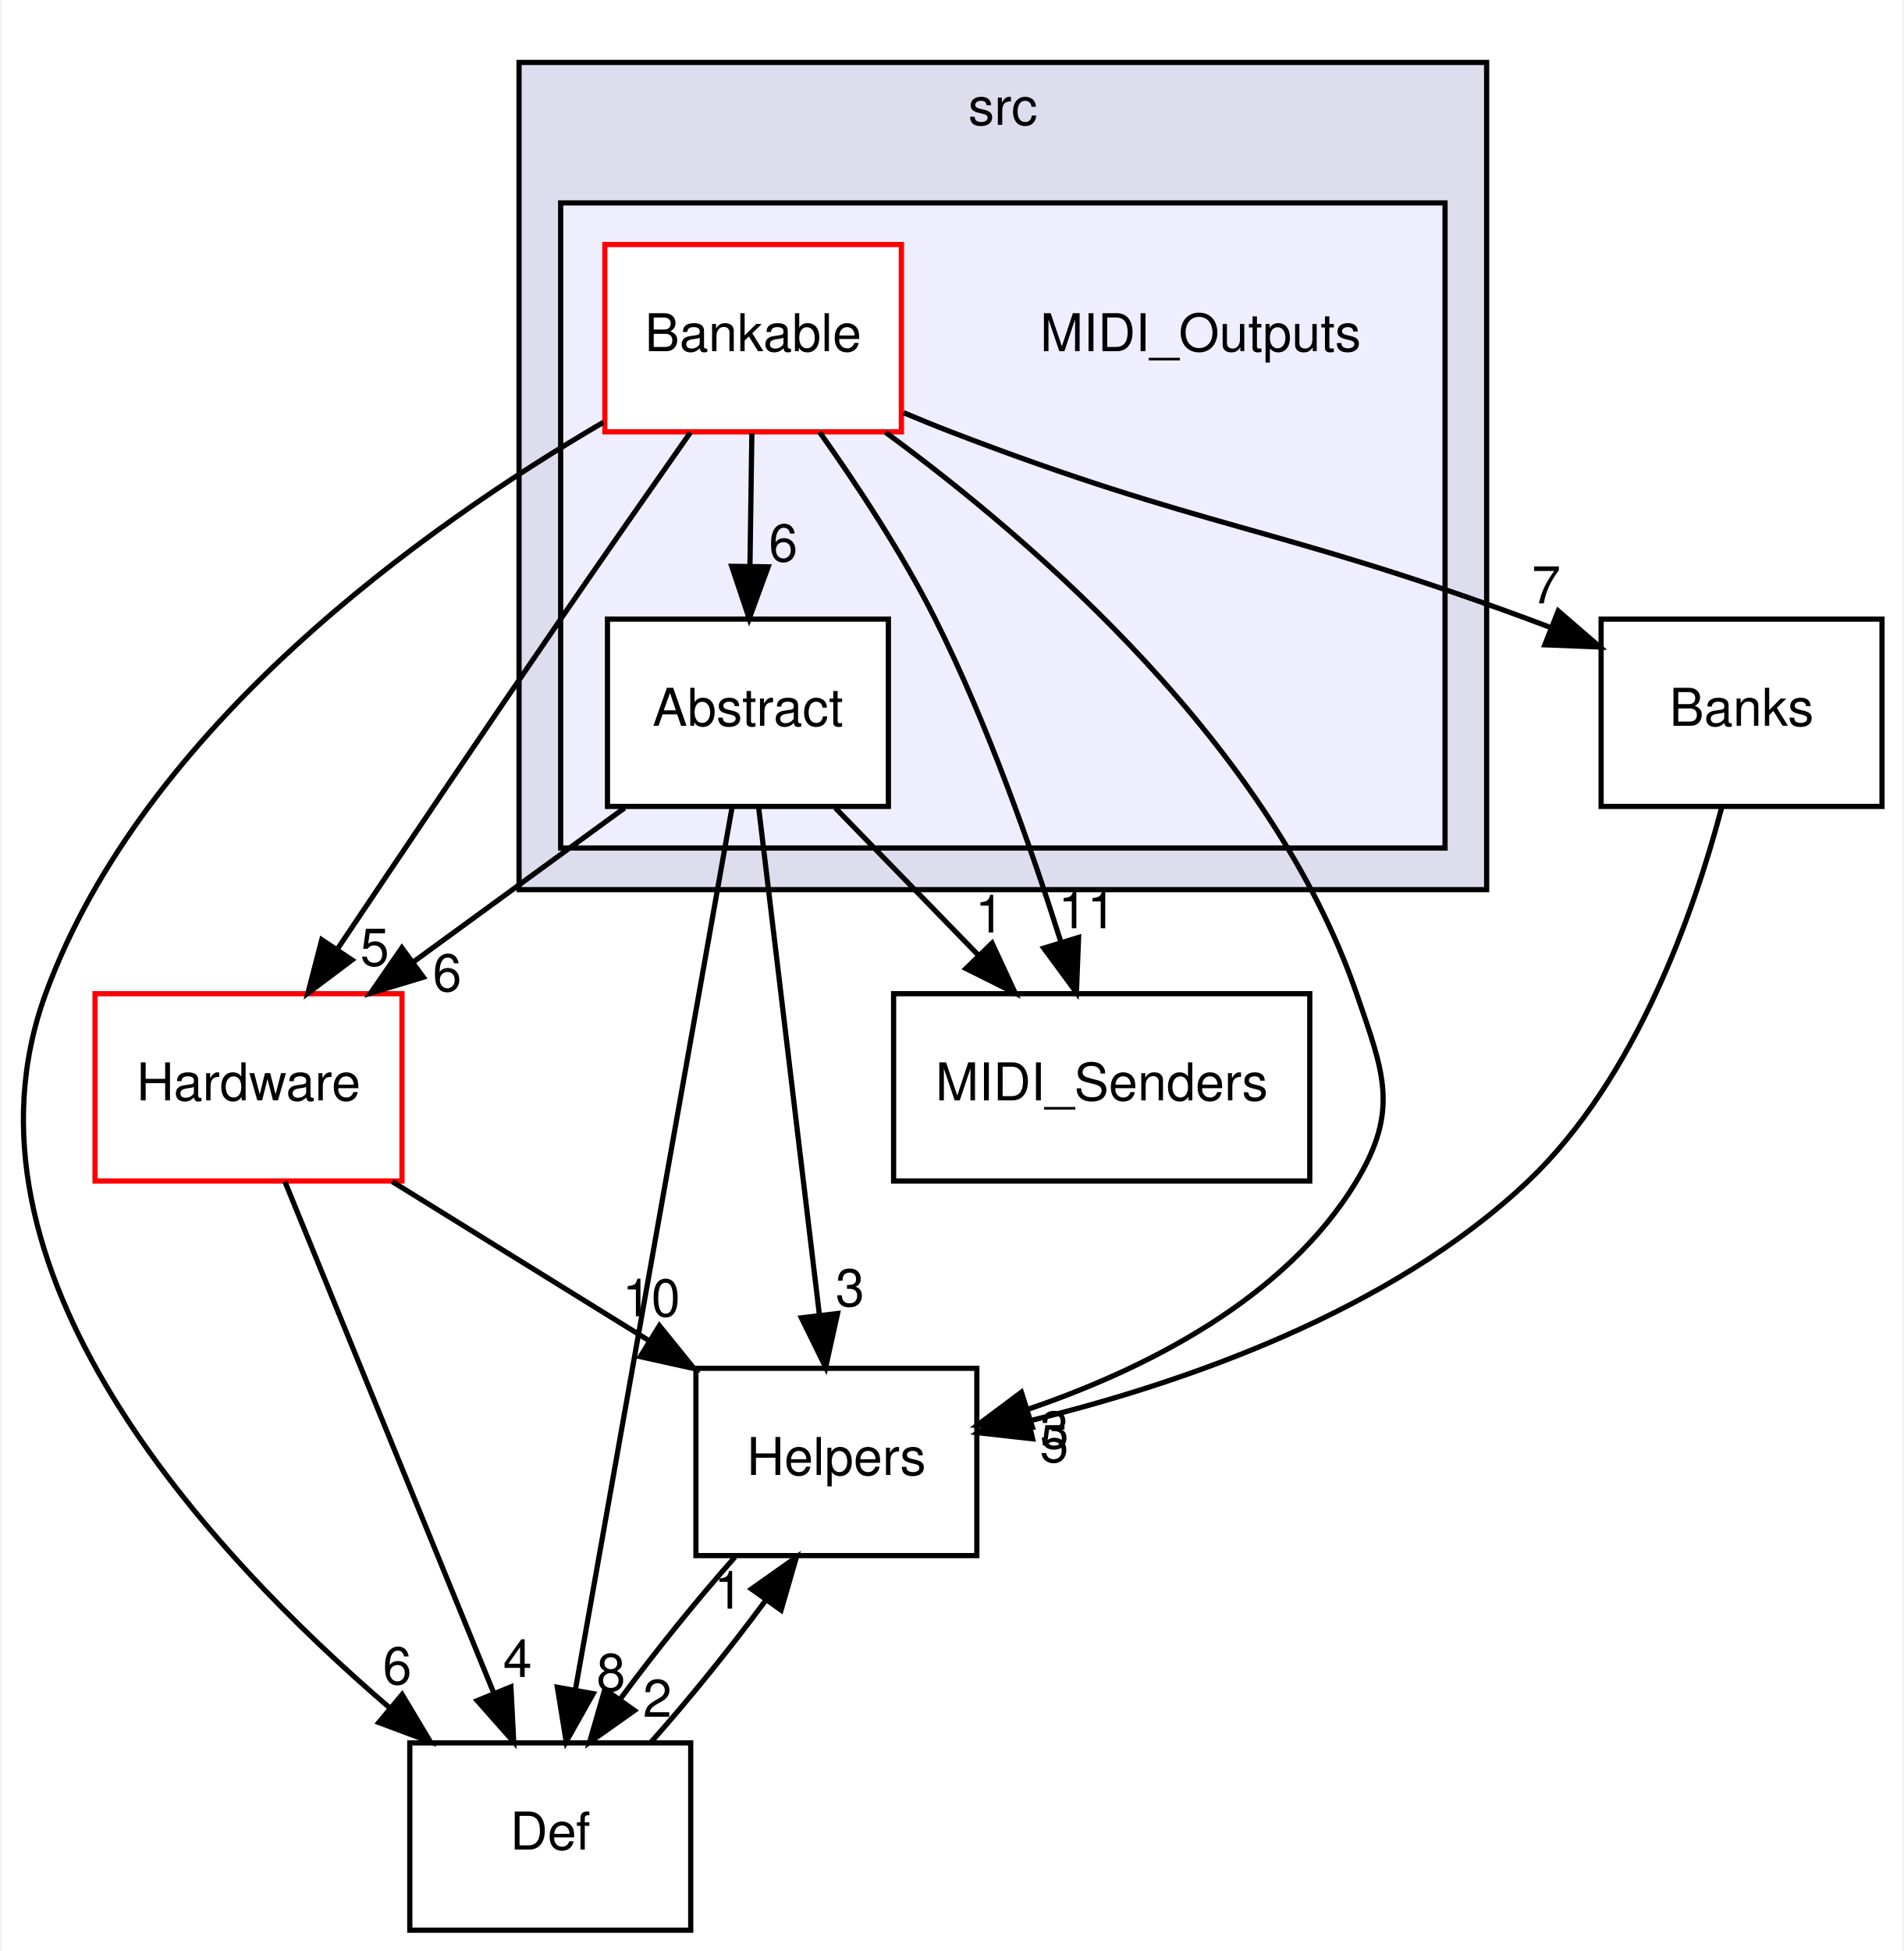
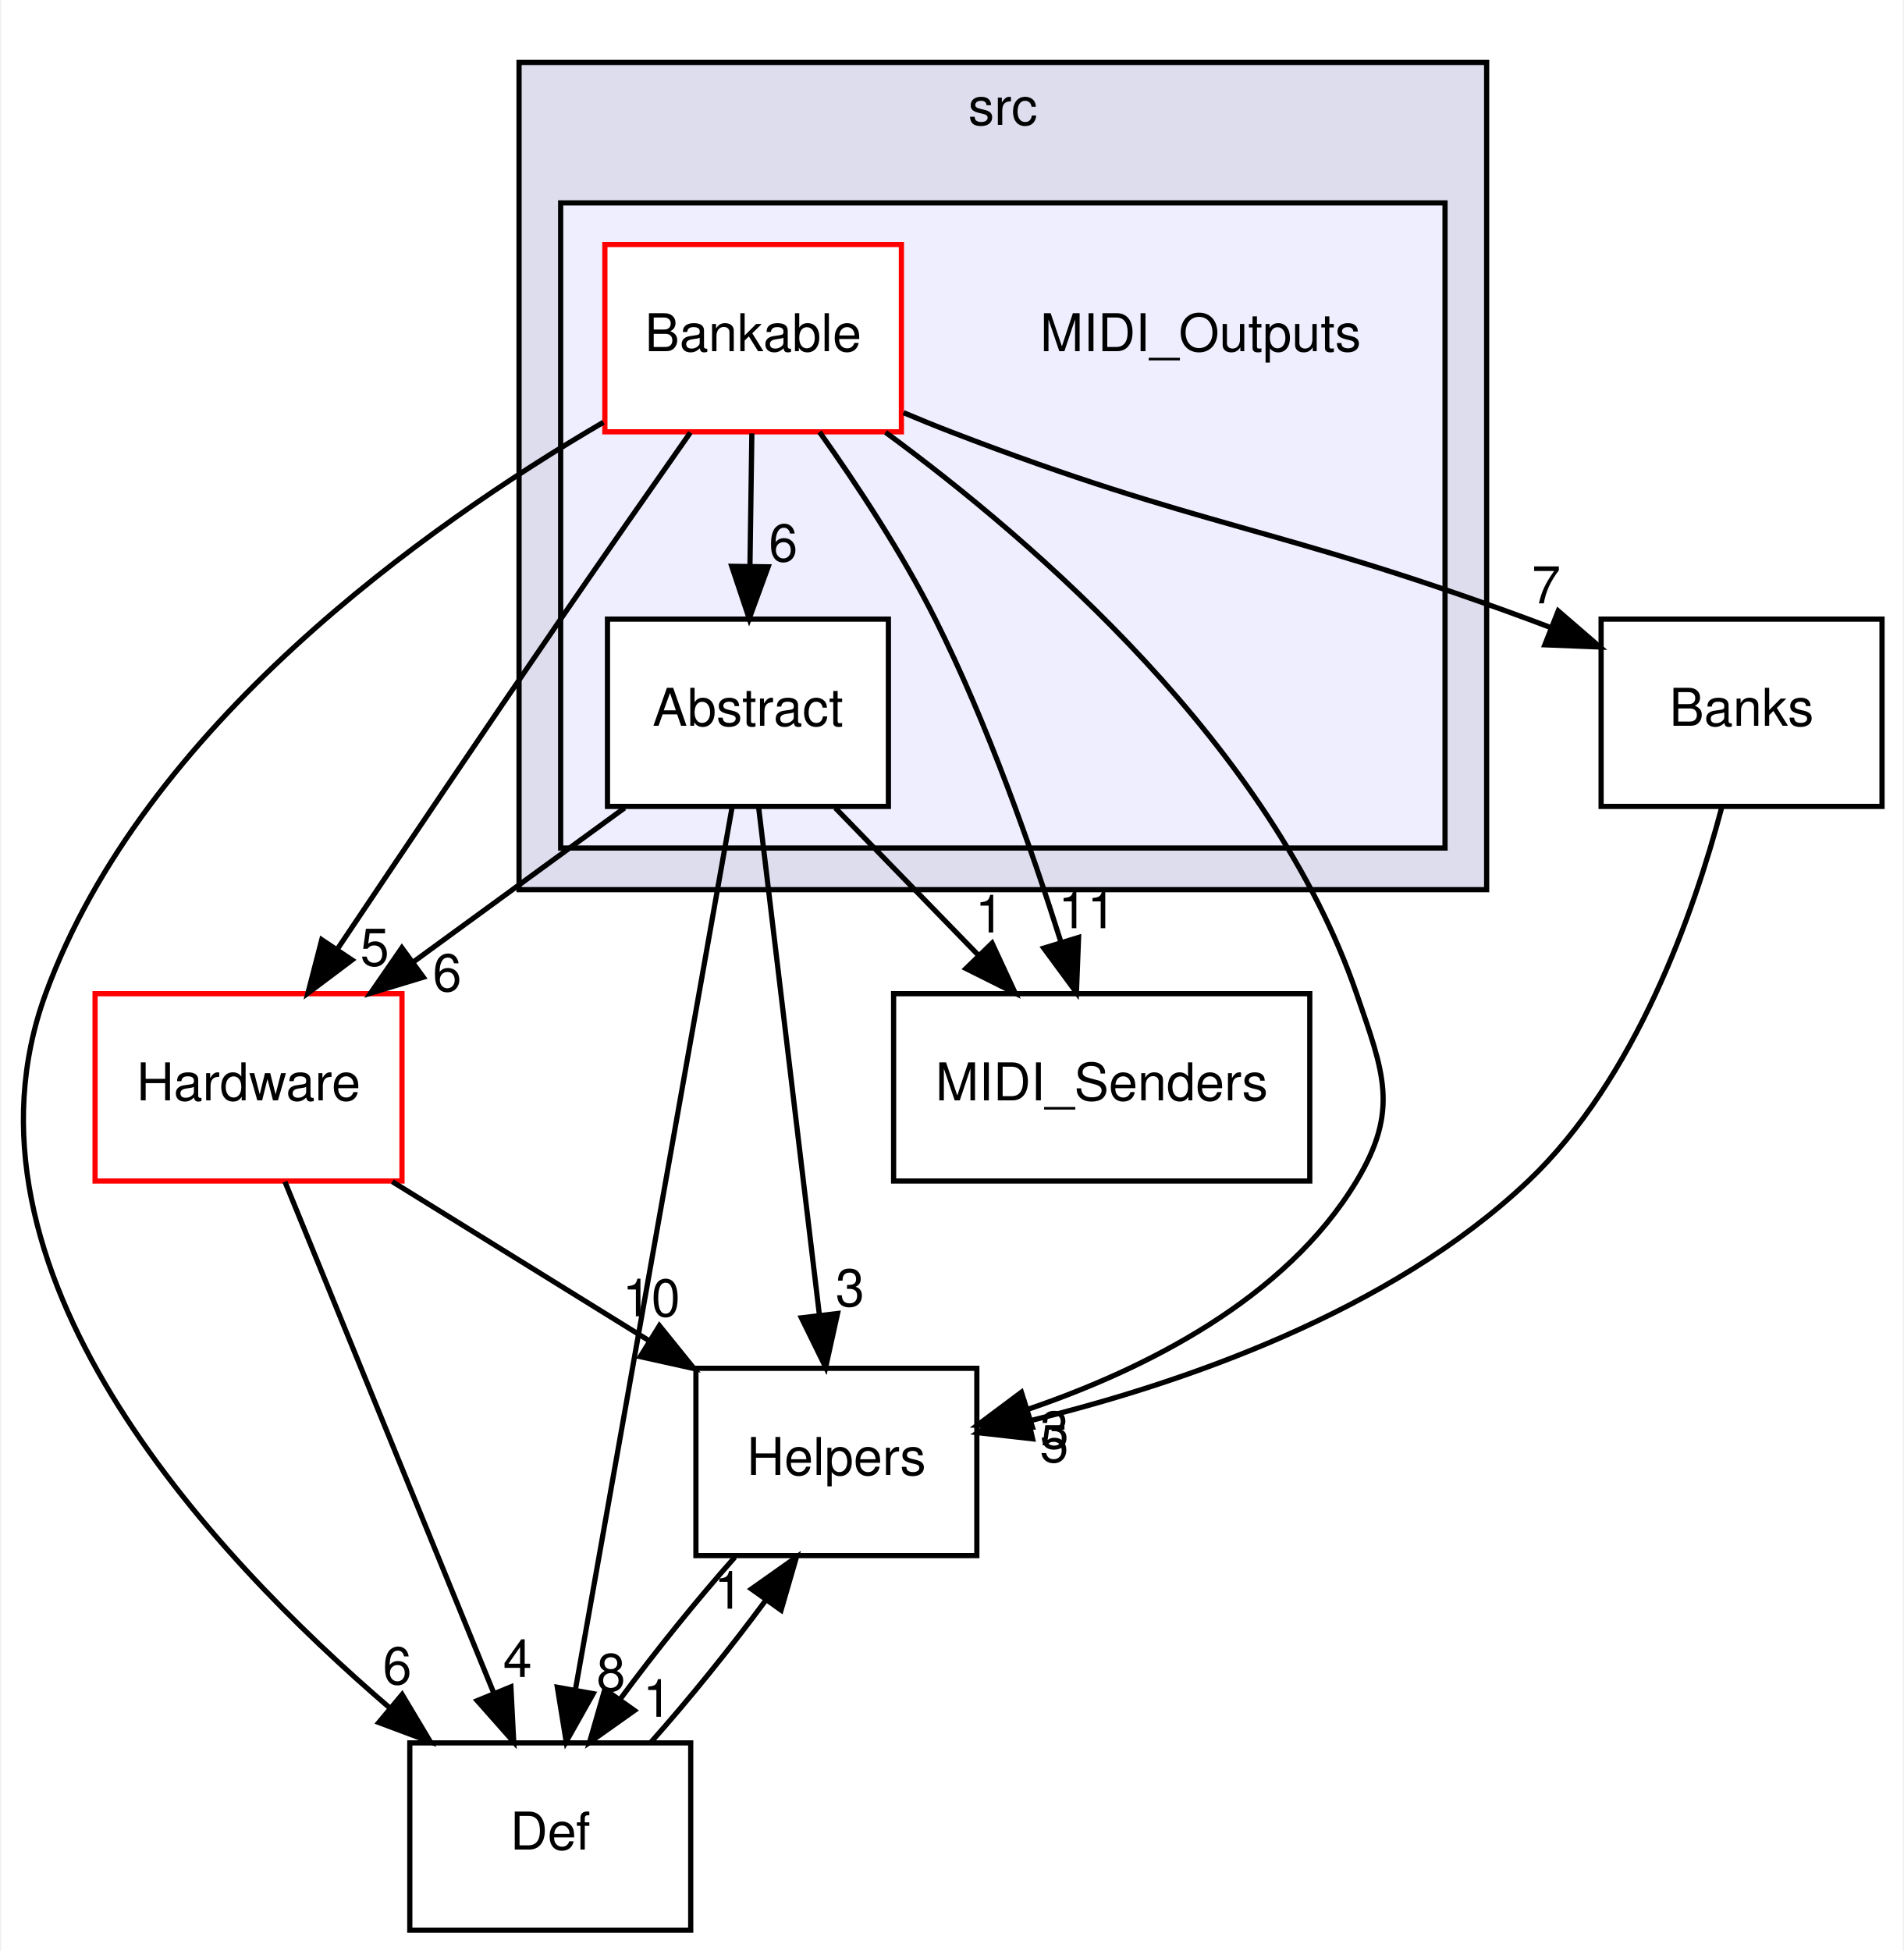
<svg xmlns="http://www.w3.org/2000/svg" xmlns:xlink="http://www.w3.org/1999/xlink" width="366pt" height="375pt" viewBox="0.00 0.00 365.54 375.00">
  <g id="graph0" class="graph" transform="scale(1 1) rotate(0) translate(4 371)">
    <polygon fill="white" stroke="none" points="-4,4 -4,-371 361.544,-371 361.544,4 -4,4" />
    <g id="clust1" class="cluster">
      <g id="a_clust1">
        <a xlink:href="dir_68267d1309a1af8e8297ef4c3efbcdba.html" target="_top" xlink:title="src">
          <polygon fill="#ddddee" stroke="black" points="95.544,-200 95.544,-359 281.544,-359 281.544,-200 95.544,-200" />
          <text text-anchor="middle" x="188.544" y="-347" font-family="Helvetica,sans-Serif" font-size="10.00">src</text>
        </a>
      </g>
    </g>
    <g id="clust2" class="cluster">
      <g id="a_clust2">
        <a xlink:href="dir_2203ff04ab105d4802e644d41d784e20.html" target="_top">
          <polygon fill="#eeeeff" stroke="black" points="103.544,-208 103.544,-332 273.544,-332 273.544,-208 103.544,-208" />
        </a>
      </g>
    </g>
    <g id="node1" class="node">
      <text text-anchor="middle" x="226.544" y="-303.5" font-family="Helvetica,sans-Serif" font-size="10.00">MIDI_Outputs</text>
    </g>
    <g id="node2" class="node">
      <g id="a_node2">
        <a xlink:href="dir_4c1305a51ad6ea1ac7063bb4084ac14b.html" target="_top" xlink:title="Abstract">
          <polygon fill="white" stroke="black" points="166.544,-252 112.544,-252 112.544,-216 166.544,-216 166.544,-252" />
          <text text-anchor="middle" x="139.544" y="-231.5" font-family="Helvetica,sans-Serif" font-size="10.00">Abstract</text>
        </a>
      </g>
    </g>
    <g id="node4" class="node">
      <g id="a_node4">
        <a xlink:href="dir_bba0a06b7c5bf1521d83c5188eb207fb.html" target="_top" xlink:title="Helpers">
          <polygon fill="none" stroke="black" points="183.544,-108 129.544,-108 129.544,-72 183.544,-72 183.544,-108" />
          <text text-anchor="middle" x="156.544" y="-87.5" font-family="Helvetica,sans-Serif" font-size="10.00">Helpers</text>
        </a>
      </g>
    </g>
    <g id="edge1" class="edge">
      <path fill="none" stroke="black" d="M141.594,-215.871C144.492,-191.67 149.814,-147.211 153.264,-118.393" />
      <polygon fill="black" stroke="black" points="156.772,-118.534 154.486,-108.189 149.822,-117.702 156.772,-118.534" />
      <g id="a_edge1-headlabel">
        <a xlink:href="dir_000023_000003.html" target="_top" xlink:title="3">
          <text text-anchor="middle" x="159.164" y="-119.941" font-family="Helvetica,sans-Serif" font-size="10.00">3</text>
        </a>
      </g>
    </g>
    <g id="node5" class="node">
      <g id="a_node5">
        <a xlink:href="dir_f5601f71f9b8dfdd9adc4acfaf93276a.html" target="_top" xlink:title="MIDI_Senders">
          <polygon fill="none" stroke="black" points="247.544,-180 167.544,-180 167.544,-144 247.544,-144 247.544,-180" />
          <text text-anchor="middle" x="207.544" y="-159.5" font-family="Helvetica,sans-Serif" font-size="10.00">MIDI_Senders</text>
        </a>
      </g>
    </g>
    <g id="edge2" class="edge">
      <path fill="none" stroke="black" d="M156.353,-215.697C164.67,-207.135 174.849,-196.656 183.934,-187.304" />
      <polygon fill="black" stroke="black" points="186.471,-189.716 190.928,-180.104 181.45,-184.838 186.471,-189.716" />
      <g id="a_edge2-headlabel">
        <a xlink:href="dir_000023_000011.html" target="_top" xlink:title="1">
          <text text-anchor="middle" x="186.003" y="-191.773" font-family="Helvetica,sans-Serif" font-size="10.00">1</text>
        </a>
      </g>
    </g>
    <g id="node6" class="node">
      <g id="a_node6">
        <a xlink:href="dir_c90f87021e89d05236fc514cb49c4dcf.html" target="_top" xlink:title="Def">
          <polygon fill="none" stroke="black" points="128.544,-36 74.544,-36 74.544,-0 128.544,-0 128.544,-36" />
          <text text-anchor="middle" x="101.544" y="-15.5" font-family="Helvetica,sans-Serif" font-size="10.00">Def</text>
        </a>
      </g>
    </g>
    <g id="edge3" class="edge">
      <path fill="none" stroke="black" d="M136.498,-215.849C129.911,-178.753 114.295,-90.81 106.356,-46.103" />
      <polygon fill="black" stroke="black" points="109.798,-45.467 104.604,-36.233 102.906,-46.69 109.798,-45.467" />
      <g id="a_edge3-headlabel">
        <a xlink:href="dir_000023_000014.html" target="_top" xlink:title="8">
          <text text-anchor="middle" x="113.222" y="-46.009" font-family="Helvetica,sans-Serif" font-size="10.00">8</text>
        </a>
      </g>
    </g>
    <g id="node7" class="node">
      <g id="a_node7">
        <a xlink:href="dir_392e5fed41b2de721750e308647dcb9c.html" target="_top" xlink:title="Hardware">
          <polygon fill="white" stroke="red" points="73.044,-180 14.044,-180 14.044,-144 73.044,-144 73.044,-180" />
          <text text-anchor="middle" x="43.544" y="-159.5" font-family="Helvetica,sans-Serif" font-size="10.00">Hardware</text>
        </a>
      </g>
    </g>
    <g id="edge4" class="edge">
      <path fill="none" stroke="black" d="M115.813,-215.697C103.607,-206.796 88.558,-195.823 75.359,-186.199" />
      <polygon fill="black" stroke="black" points="77.143,-183.168 67.001,-180.104 73.019,-188.824 77.143,-183.168" />
      <g id="a_edge4-headlabel">
        <a xlink:href="dir_000023_000001.html" target="_top" xlink:title="6">
          <text text-anchor="middle" x="81.721" y="-180.492" font-family="Helvetica,sans-Serif" font-size="10.00">6</text>
        </a>
      </g>
    </g>
    <g id="node3" class="node">
      <g id="a_node3">
        <a xlink:href="dir_44ddf4232b360beb1a0694523e04aed4.html" target="_top" xlink:title="Bankable">
          <polygon fill="white" stroke="red" points="169.044,-324 112.044,-324 112.044,-288 169.044,-288 169.044,-324" />
          <text text-anchor="middle" x="140.544" y="-303.5" font-family="Helvetica,sans-Serif" font-size="10.00">Bankable</text>
        </a>
      </g>
    </g>
    <g id="edge6" class="edge">
      <path fill="none" stroke="black" d="M140.297,-287.697C140.186,-279.983 140.054,-270.712 139.931,-262.112" />
      <polygon fill="black" stroke="black" points="143.431,-262.053 139.788,-252.104 136.431,-262.153 143.431,-262.053" />
      <g id="a_edge6-headlabel">
        <a xlink:href="dir_000010_000023.html" target="_top" xlink:title="6">
          <text text-anchor="middle" x="146.321" y="-263.107" font-family="Helvetica,sans-Serif" font-size="10.00">6</text>
        </a>
      </g>
    </g>
    <g id="edge7" class="edge">
      <path fill="none" stroke="black" d="M166.003,-287.9C194.953,-266.643 240.306,-227.326 256.544,-180 261.736,-164.866 264.793,-157.709 256.544,-144 242.865,-121.269 215.798,-107.772 193.27,-100.092" />
      <polygon fill="black" stroke="black" points="194.215,-96.721 183.625,-97.054 192.111,-103.397 194.215,-96.721" />
      <g id="a_edge7-headlabel">
        <a xlink:href="dir_000010_000003.html" target="_top" xlink:title="3">
          <text text-anchor="middle" x="198.496" y="-92.593" font-family="Helvetica,sans-Serif" font-size="10.00">3</text>
        </a>
      </g>
    </g>
    <g id="edge8" class="edge">
      <path fill="none" stroke="black" d="M153.303,-287.965C160.472,-277.869 169.222,-264.619 175.544,-252 185.611,-231.903 194.062,-207.85 199.746,-189.818" />
      <polygon fill="black" stroke="black" points="203.101,-190.815 202.689,-180.229 196.409,-188.762 203.101,-190.815" />
      <g id="a_edge8-headlabel">
        <a xlink:href="dir_000010_000011.html" target="_top" xlink:title="11">
          <text text-anchor="middle" x="204.762" y="-192.585" font-family="Helvetica,sans-Serif" font-size="10.00">11</text>
        </a>
      </g>
    </g>
    <g id="edge9" class="edge">
      <path fill="none" stroke="black" d="M111.764,-289.838C77.761,-269.963 23.422,-231.487 4.544,-180 -14.777,-127.305 35.647,-72.745 70.821,-42.61" />
      <polygon fill="black" stroke="black" points="73.065,-45.296 78.503,-36.203 68.582,-39.92 73.065,-45.296" />
      <g id="a_edge9-headlabel">
        <a xlink:href="dir_000010_000014.html" target="_top" xlink:title="6">
          <text text-anchor="middle" x="72.123" y="-47.279" font-family="Helvetica,sans-Serif" font-size="10.00">6</text>
        </a>
      </g>
    </g>
    <g id="edge10" class="edge">
      <path fill="none" stroke="black" d="M128.475,-287.863C121.209,-277.509 111.797,-264.029 103.544,-252 89.001,-230.802 72.708,-206.606 60.775,-188.798" />
      <polygon fill="black" stroke="black" points="63.435,-186.481 54.964,-180.118 57.618,-190.375 63.435,-186.481" />
      <g id="a_edge10-headlabel">
        <a xlink:href="dir_000010_000001.html" target="_top" xlink:title="5">
          <text text-anchor="middle" x="67.794" y="-185.388" font-family="Helvetica,sans-Serif" font-size="10.00">5</text>
        </a>
      </g>
    </g>
    <g id="node8" class="node">
      <g id="a_node8">
        <a xlink:href="dir_96809ae32da64306a703eb7e36380126.html" target="_top" xlink:title="Banks">
          <polygon fill="none" stroke="black" points="357.544,-252 303.544,-252 303.544,-216 357.544,-216 357.544,-252" />
          <text text-anchor="middle" x="330.544" y="-231.5" font-family="Helvetica,sans-Serif" font-size="10.00">Banks</text>
        </a>
      </g>
    </g>
    <g id="edge11" class="edge">
      <path fill="none" stroke="black" d="M169.455,-291.682C172.505,-290.393 175.576,-289.141 178.544,-288 226.95,-269.384 240.885,-269.946 289.544,-252 290.944,-251.483 292.368,-250.948 293.803,-250.398" />
      <polygon fill="black" stroke="black" points="295.299,-253.571 303.316,-246.643 292.729,-247.06 295.299,-253.571" />
      <g id="a_edge11-headlabel">
        <a xlink:href="dir_000010_000007.html" target="_top" xlink:title="7">
          <text text-anchor="middle" x="292.998" y="-255.031" font-family="Helvetica,sans-Serif" font-size="10.00">7</text>
        </a>
      </g>
    </g>
    <g id="edge5" class="edge">
      <path fill="none" stroke="black" d="M137.033,-71.697C129.724,-63.474 121.672,-53.483 114.997,-44.421" />
      <polygon fill="black" stroke="black" points="117.733,-42.229 109.088,-36.104 112.027,-46.283 117.733,-42.229" />
      <g id="a_edge5-headlabel">
-         <a xlink:href="dir_000003_000014.html" target="_top" xlink:title="2">
-           <text text-anchor="middle" x="122.13" y="-41.014" font-family="Helvetica,sans-Serif" font-size="10.00">2</text>
+         <a xlink:href="dir_000003_000014.html" target="_top" xlink:title="1">
+           <text text-anchor="middle" x="122.13" y="-41.014" font-family="Helvetica,sans-Serif" font-size="10.00">1</text>
        </a>
      </g>
    </g>
    <g id="edge12" class="edge">
      <path fill="none" stroke="black" d="M120.878,-36.104C128.174,-44.298 136.231,-54.282 142.928,-63.359" />
      <polygon fill="black" stroke="black" points="140.213,-65.58 148.864,-71.697 145.915,-61.52 140.213,-65.58" />
      <g id="a_edge12-headlabel">
        <a xlink:href="dir_000014_000003.html" target="_top" xlink:title="1">
          <text text-anchor="middle" x="135.815" y="-61.799" font-family="Helvetica,sans-Serif" font-size="10.00">1</text>
        </a>
      </g>
    </g>
    <g id="edge13" class="edge">
      <path fill="none" stroke="black" d="M71.187,-143.876C86.072,-134.655 104.609,-123.172 120.602,-113.265" />
      <polygon fill="black" stroke="black" points="122.528,-116.189 129.186,-107.947 118.842,-110.238 122.528,-116.189" />
      <g id="a_edge13-headlabel">
        <a xlink:href="dir_000001_000003.html" target="_top" xlink:title="10">
          <text text-anchor="middle" x="120.968" y="-117.995" font-family="Helvetica,sans-Serif" font-size="10.00">10</text>
        </a>
      </g>
    </g>
    <g id="edge14" class="edge">
      <path fill="none" stroke="black" d="M50.54,-143.871C60.512,-119.457 78.905,-74.426 90.665,-45.635" />
      <polygon fill="black" stroke="black" points="93.982,-46.77 94.523,-36.189 87.501,-44.123 93.982,-46.77" />
      <g id="a_edge14-headlabel">
        <a xlink:href="dir_000001_000014.html" target="_top" xlink:title="4">
          <text text-anchor="middle" x="95.251" y="-48.672" font-family="Helvetica,sans-Serif" font-size="10.00">4</text>
        </a>
      </g>
    </g>
    <g id="edge15" class="edge">
      <path fill="none" stroke="black" d="M326.69,-215.654C321.455,-195.854 310.276,-163.672 289.544,-144 262.93,-118.748 222.794,-104.996 193.575,-97.878" />
      <polygon fill="black" stroke="black" points="194.263,-94.445 183.735,-95.629 192.704,-101.269 194.263,-94.445" />
      <g id="a_edge15-headlabel">
        <a xlink:href="dir_000007_000003.html" target="_top" xlink:title="5">
          <text text-anchor="middle" x="198.4" y="-89.978" font-family="Helvetica,sans-Serif" font-size="10.00">5</text>
        </a>
      </g>
    </g>
  </g>
</svg>
